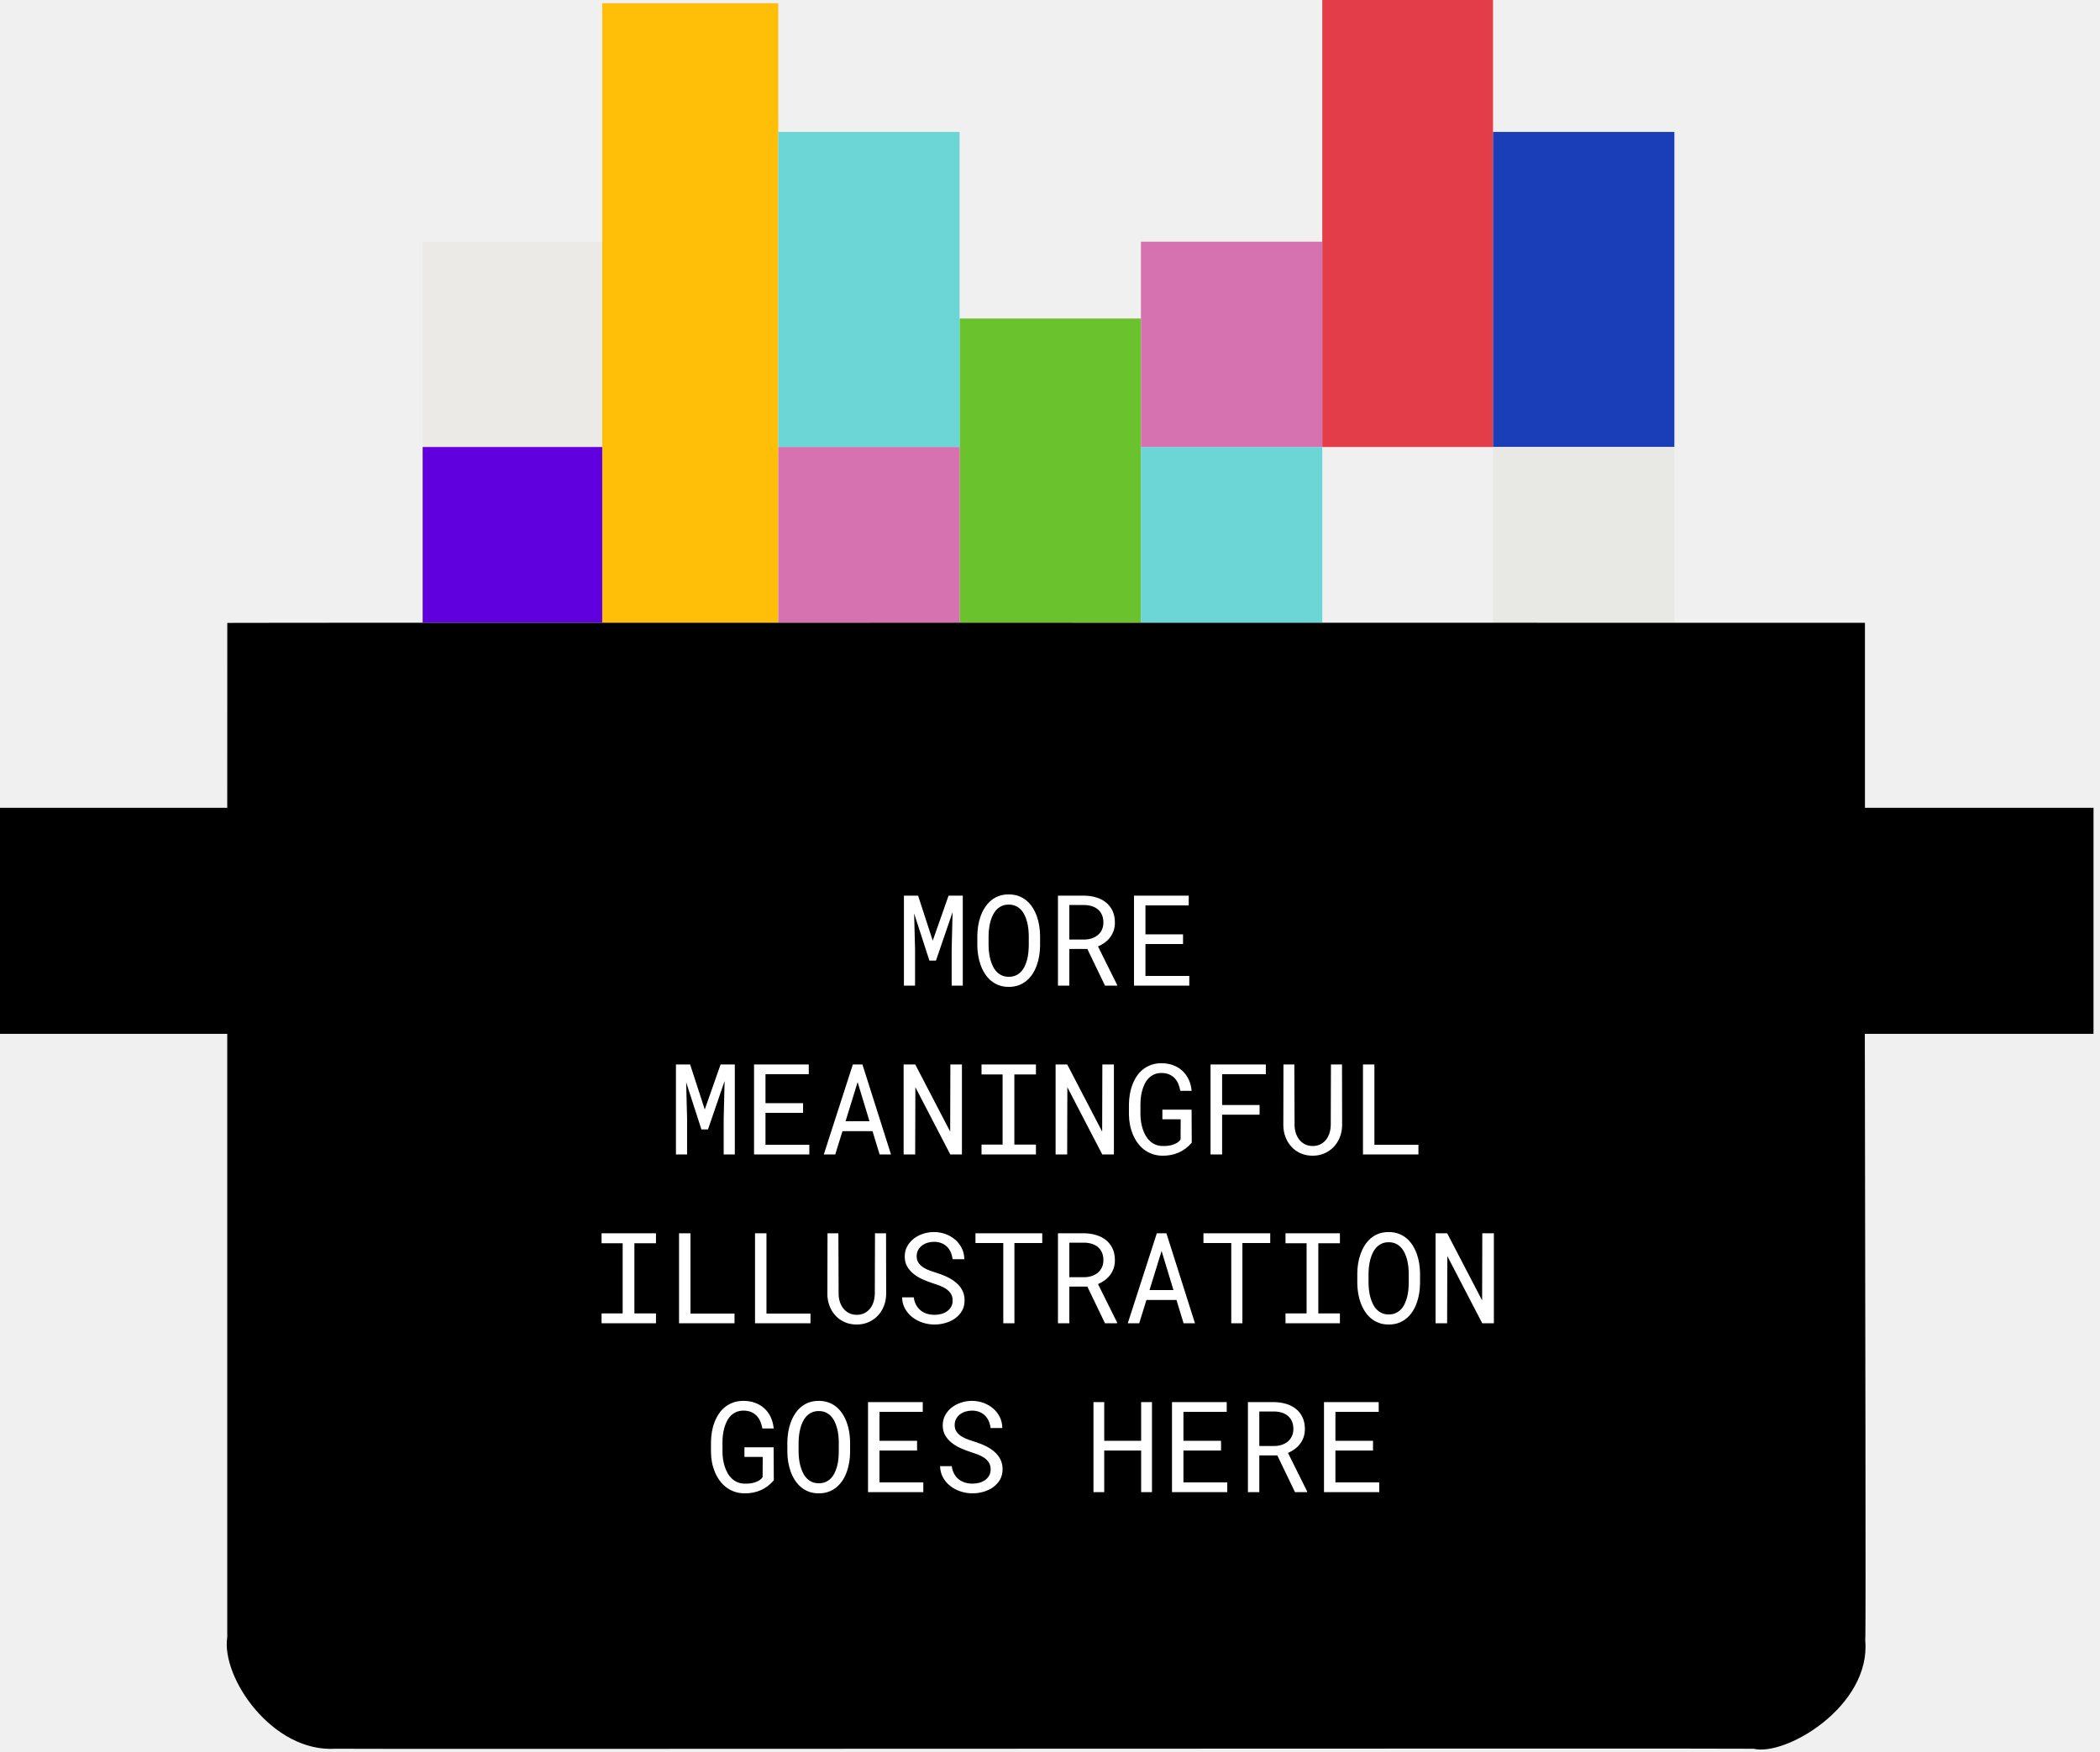
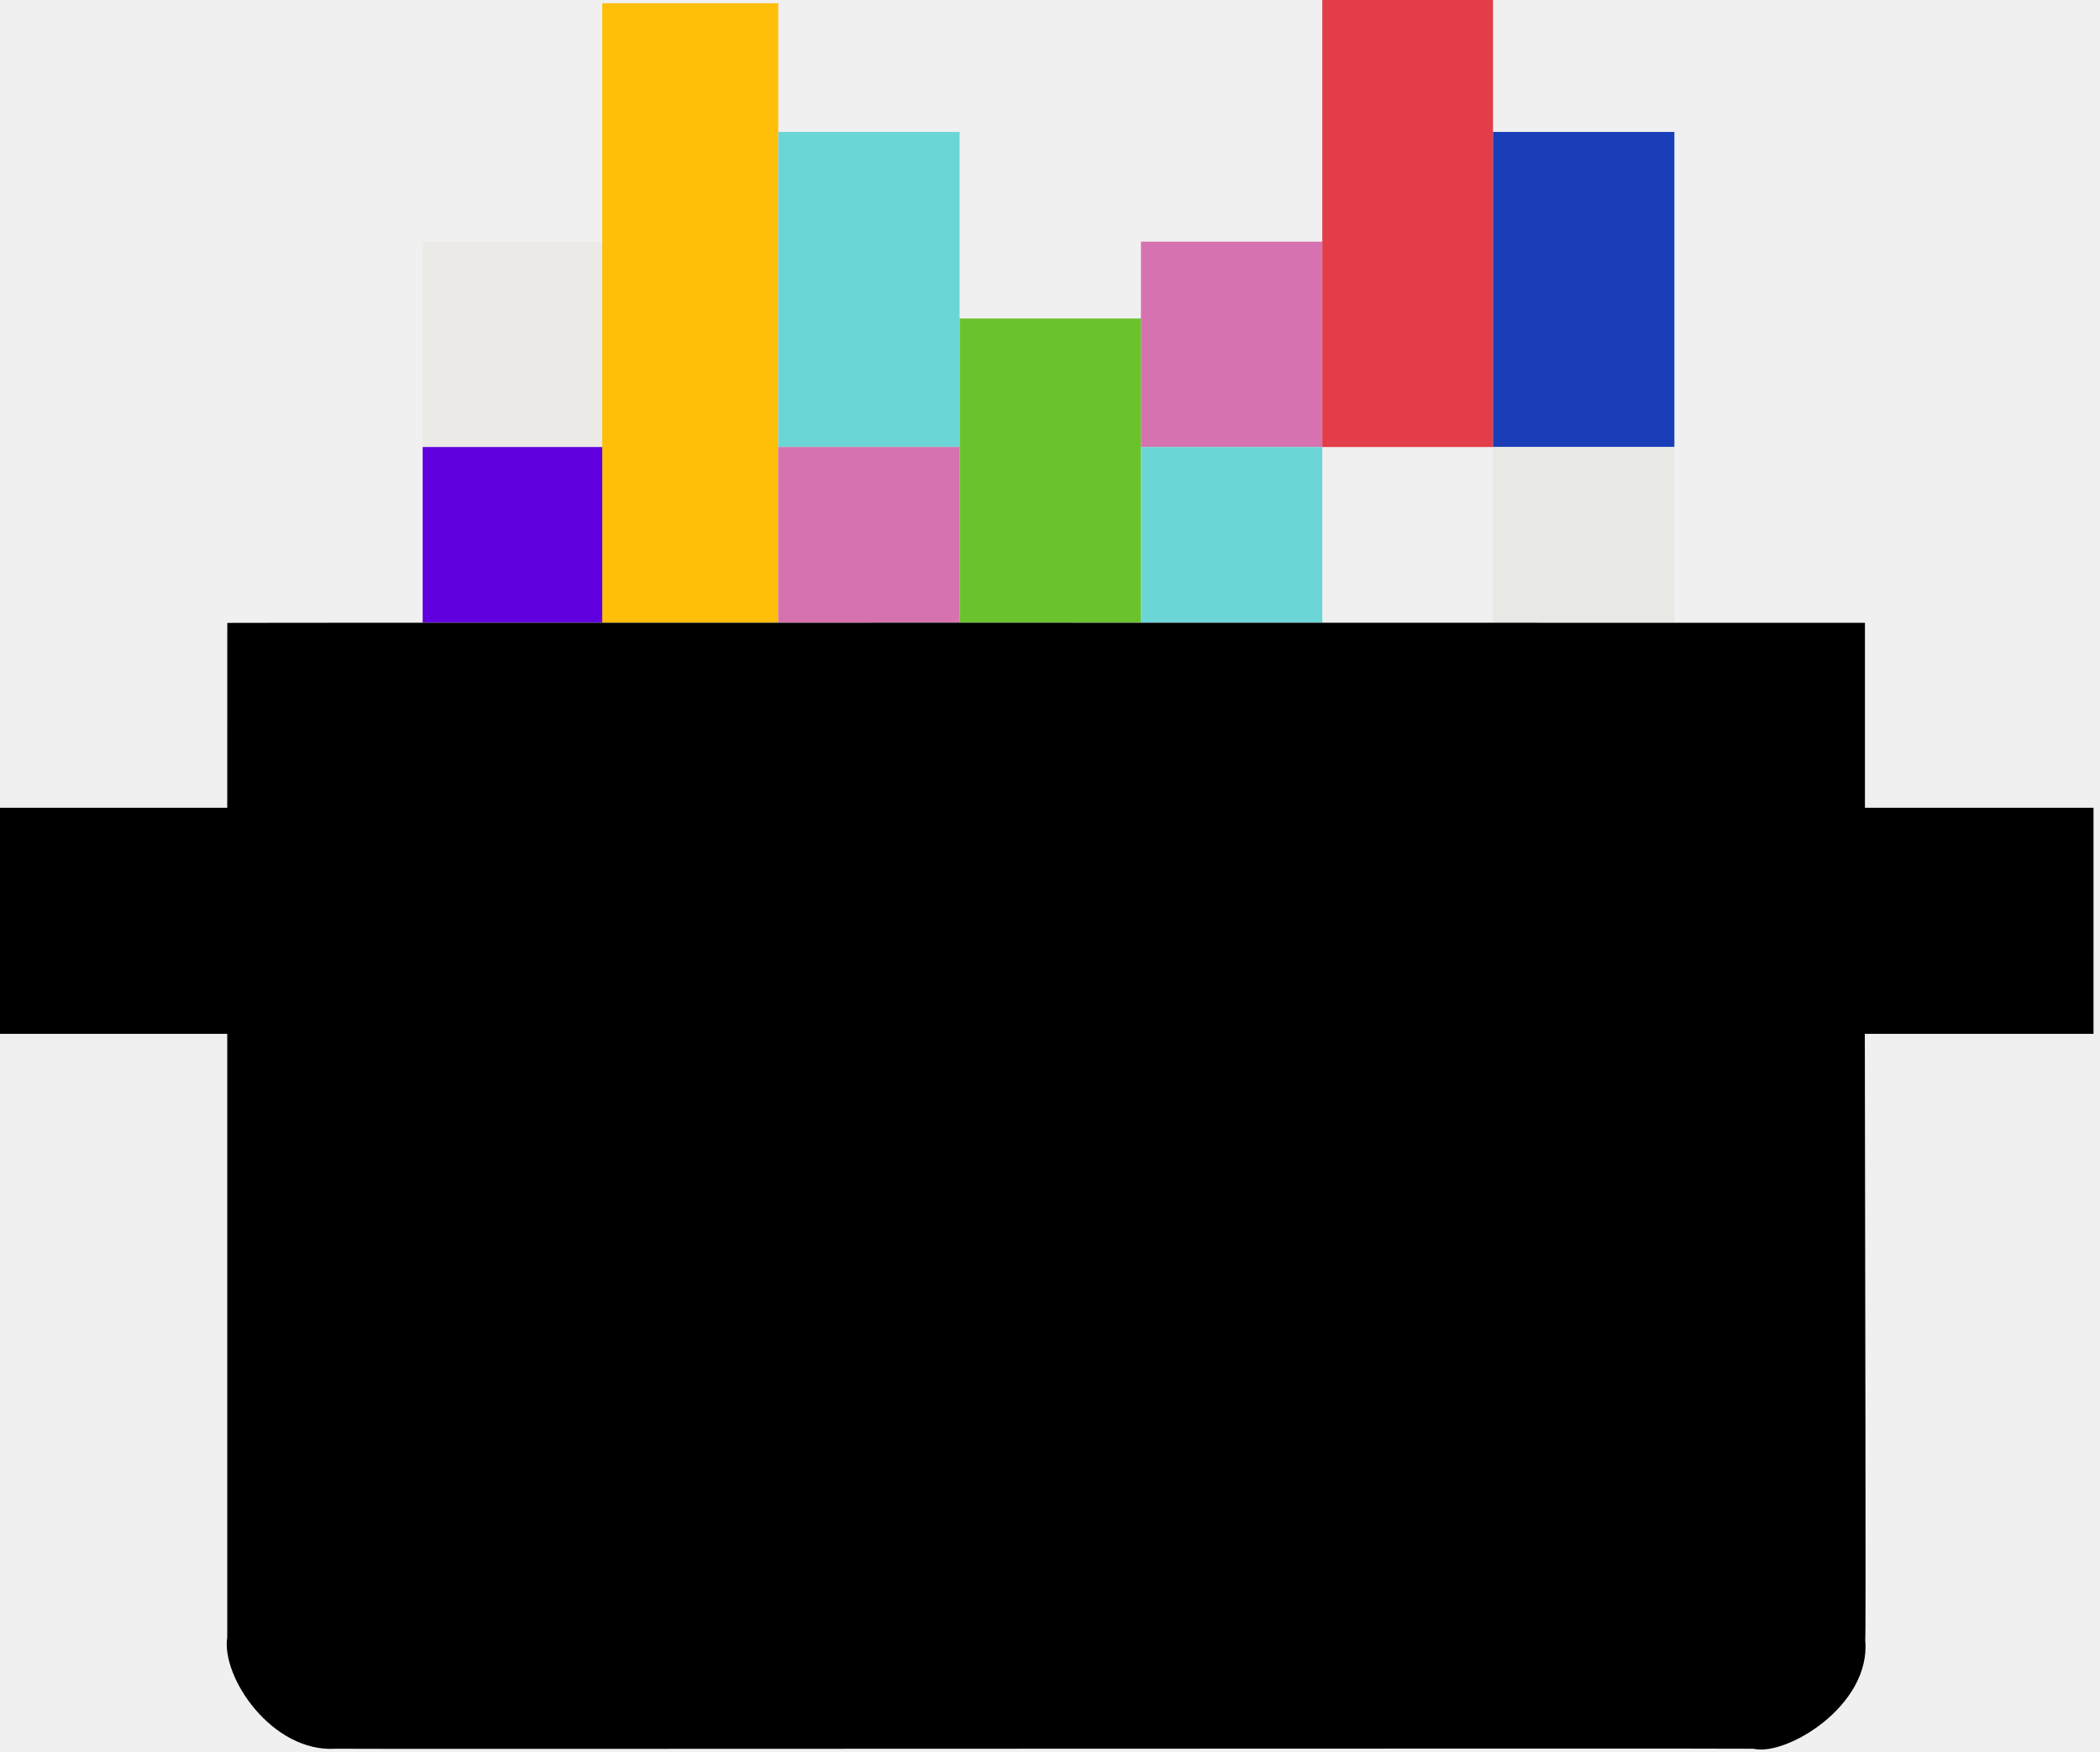
<svg xmlns="http://www.w3.org/2000/svg" width="199px" height="166px" viewBox="0 0 199 166" version="1.1">
  <g id="Page-1" stroke="none" stroke-width="1" fill="none" fill-rule="evenodd">
    <g id="pot" fill-rule="nonzero">
      <polygon id="Path" fill="#6AC32D" points="90.932 30.187 108.117 30.187 108.117 59.01 90.932 59.01" />
      <polygon id="Path" fill="#EBEAE6" points="40.052 22.905 57.068 22.905 57.068 42.365 40.052 42.365" />
      <polygon id="Path" fill="#FFBE07" points="57.069 0.306 73.748 0.306 73.748 59.018 57.069 59.018" />
      <polygon id="Path" fill="#6CD5D5" points="73.748 12.503 90.933 12.503 90.933 42.366 73.748 42.366" />
      <polygon id="Path" fill="#D672AF" points="108.117 22.905 125.302 22.905 125.302 42.365 108.117 42.365" />
      <polygon id="Path" fill="#E33D49" points="125.302 0 141.481 0 141.481 42.365 125.302 42.365" />
      <polygon id="Path" fill="#193EB7" points="141.481 12.503 158.666 12.503 158.666 42.366 141.481 42.366" />
      <polygon id="Path" fill="#6100DE" points="40.052 42.365 57.068 42.365 57.068 59.017 40.052 59.017" />
      <polygon id="Path" fill="#D672AF" points="73.748 42.365 90.933 42.365 90.933 59.017 73.748 59.017" />
      <polygon id="Path" fill="#6CD5D5" points="108.117 42.365 125.302 42.365 125.302 59.01 108.117 59.01" />
      <polygon id="Path" fill="#E8E8E4" points="141.481 42.365 158.666 42.365 158.666 59.017 141.481 59.017" />
      <path d="M198.386,76.557 L176.725,76.557 C176.731,75.505 176.725,59.027 176.725,59.027 C176.725,59.027 21.537,59 21.539,59.035 C21.539,59.035 21.534,66.175 21.534,76.557 L0,76.557 L0,97.981 L21.535,97.981 C21.535,124.167 21.541,154.099 21.535,155.162 C20.943,158.954 25.785,166.113 31.809,165.737 C32.156,165.785 163.209,165.683 166.167,165.737 C169.242,166.482 177.313,161.66 176.753,155.461 C176.829,155.24 176.743,122.033 176.714,97.98 L198.384,97.98 L198.386,76.557 L198.386,76.557 Z" id="Path" fill="#000000" />
-       <path d="M87,84.884 L88.388,89.149 L89.888,84.884 L91.236,84.884 L91.236,93.415 L90.181,93.415 L90.181,90.011 L90.269,86.448 L88.693,91.042 L88.072,91.042 L86.625,86.571 L86.713,90.011 L86.713,93.415 L85.658,93.415 L85.658,84.884 L87,84.884 Z M98.56,89.642 C98.556,89.946 98.53,90.254 98.481,90.564 C98.432,90.875 98.357,91.175 98.255,91.464 C98.154,91.753 98.024,92.022 97.866,92.272 C97.708,92.522 97.519,92.741 97.3,92.929 C97.082,93.116 96.831,93.264 96.547,93.371 C96.264,93.479 95.947,93.532 95.595,93.532 C95.244,93.532 94.926,93.479 94.643,93.371 C94.36,93.264 94.109,93.116 93.89,92.929 C93.672,92.741 93.482,92.522 93.322,92.27 C93.162,92.018 93.03,91.747 92.926,91.458 C92.823,91.169 92.746,90.87 92.695,90.562 C92.644,90.253 92.617,89.946 92.613,89.642 L92.613,88.669 C92.617,88.364 92.643,88.057 92.692,87.746 C92.741,87.436 92.817,87.136 92.921,86.847 C93.024,86.558 93.155,86.287 93.313,86.035 C93.471,85.783 93.66,85.563 93.879,85.373 C94.097,85.184 94.348,85.035 94.631,84.928 C94.915,84.82 95.232,84.767 95.584,84.767 C95.935,84.767 96.254,84.82 96.539,84.928 C96.824,85.035 97.076,85.183 97.295,85.37 C97.513,85.558 97.702,85.777 97.86,86.029 C98.018,86.281 98.149,86.552 98.253,86.841 C98.356,87.13 98.432,87.431 98.481,87.743 C98.53,88.056 98.556,88.364 98.56,88.669 L98.56,89.642 Z M97.488,88.657 C97.484,88.454 97.47,88.242 97.447,88.022 C97.423,87.801 97.383,87.582 97.327,87.365 C97.27,87.148 97.195,86.941 97.101,86.744 C97.007,86.547 96.89,86.373 96.75,86.223 C96.609,86.072 96.443,85.953 96.252,85.865 C96.06,85.777 95.838,85.733 95.584,85.733 C95.334,85.733 95.113,85.778 94.922,85.868 C94.73,85.958 94.564,86.078 94.423,86.229 C94.283,86.379 94.166,86.553 94.072,86.75 C93.978,86.947 93.903,87.154 93.846,87.371 C93.79,87.588 93.749,87.807 93.723,88.027 C93.698,88.248 93.683,88.458 93.679,88.657 L93.679,89.642 C93.683,89.841 93.698,90.052 93.723,90.274 C93.749,90.497 93.791,90.717 93.849,90.934 C93.908,91.15 93.984,91.358 94.078,91.558 C94.172,91.757 94.289,91.932 94.429,92.082 C94.57,92.232 94.736,92.353 94.927,92.442 C95.119,92.532 95.341,92.577 95.595,92.577 C95.849,92.577 96.073,92.532 96.266,92.442 C96.46,92.353 96.626,92.232 96.764,92.082 C96.903,91.932 97.018,91.758 97.11,91.561 C97.202,91.363 97.276,91.156 97.333,90.939 C97.389,90.723 97.428,90.503 97.45,90.28 C97.471,90.058 97.484,89.845 97.488,89.642 L97.488,88.657 Z M103.037,89.935 L101.332,89.935 L101.332,93.415 L100.254,93.415 L100.254,84.884 L102.755,84.884 C103.154,84.892 103.529,84.948 103.88,85.054 C104.232,85.159 104.54,85.317 104.803,85.528 C105.067,85.739 105.274,86.004 105.424,86.322 C105.575,86.641 105.65,87.015 105.65,87.444 C105.65,87.722 105.61,87.976 105.53,88.206 C105.45,88.437 105.339,88.646 105.199,88.833 C105.058,89.021 104.89,89.187 104.695,89.331 C104.5,89.476 104.285,89.599 104.05,89.7 L105.861,93.345 L105.855,93.415 L104.713,93.415 L103.037,89.935 Z M101.332,89.044 L102.785,89.044 C103.027,89.04 103.255,89.002 103.47,88.93 C103.685,88.857 103.874,88.753 104.036,88.616 C104.198,88.48 104.326,88.313 104.42,88.115 C104.513,87.918 104.56,87.69 104.56,87.433 C104.56,87.159 104.515,86.92 104.425,86.715 C104.336,86.51 104.211,86.338 104.05,86.199 C103.89,86.061 103.7,85.956 103.479,85.886 C103.258,85.815 103.017,85.778 102.755,85.774 L101.332,85.774 L101.332,89.044 Z M112.107,89.472 L108.545,89.472 L108.545,92.495 L112.699,92.495 L112.699,93.415 L107.461,93.415 L107.461,84.884 L112.646,84.884 L112.646,85.81 L108.545,85.81 L108.545,88.552 L112.107,88.552 L112.107,89.472 Z M65.396,100.884 L66.785,105.149 L68.285,100.884 L69.632,100.884 L69.632,109.415 L68.578,109.415 L68.578,106.011 L68.666,102.448 L67.089,107.042 L66.468,107.042 L65.021,102.571 L65.109,106.011 L65.109,109.415 L64.054,109.415 L64.054,100.884 L65.396,100.884 Z M76.101,105.472 L72.539,105.472 L72.539,108.495 L76.693,108.495 L76.693,109.415 L71.455,109.415 L71.455,100.884 L76.64,100.884 L76.64,101.81 L72.539,101.81 L72.539,104.552 L76.101,104.552 L76.101,105.472 Z M82.681,107.206 L79.834,107.206 L79.148,109.415 L78.064,109.415 L80.818,100.884 L81.726,100.884 L84.433,109.415 L83.355,109.415 L82.681,107.206 Z M80.127,106.263 L82.394,106.263 L81.269,102.56 L80.127,106.263 Z M91.154,109.415 L90.052,109.415 L86.742,103.04 L86.724,109.415 L85.629,109.415 L85.629,100.884 L86.73,100.884 L90.041,107.247 L90.058,100.884 L91.154,100.884 L91.154,109.415 Z M93.011,100.884 L98.168,100.884 L98.168,101.827 L96.123,101.827 L96.123,108.478 L98.168,108.478 L98.168,109.415 L93.011,109.415 L93.011,108.478 L95.009,108.478 L95.009,101.827 L93.011,101.827 L93.011,100.884 Z M105.556,109.415 L104.455,109.415 L101.144,103.04 L101.127,109.415 L100.031,109.415 L100.031,100.884 L101.132,100.884 L104.443,107.247 L104.461,100.884 L105.556,100.884 L105.556,109.415 Z M112.933,108.296 C112.574,108.718 112.162,109.03 111.697,109.233 C111.232,109.437 110.722,109.536 110.168,109.532 C109.816,109.528 109.493,109.475 109.198,109.371 C108.903,109.268 108.638,109.125 108.404,108.943 C108.17,108.762 107.964,108.548 107.789,108.302 C107.613,108.056 107.465,107.789 107.346,107.502 C107.227,107.215 107.137,106.914 107.077,106.6 C107.016,106.285 106.984,105.968 106.98,105.647 L106.98,104.657 C106.984,104.341 107.012,104.025 107.065,103.711 C107.118,103.397 107.199,103.095 107.308,102.806 C107.418,102.517 107.554,102.248 107.718,102 C107.882,101.752 108.079,101.537 108.307,101.356 C108.536,101.174 108.795,101.03 109.084,100.925 C109.373,100.819 109.697,100.767 110.056,100.767 C110.455,100.767 110.822,100.828 111.158,100.951 C111.494,101.074 111.787,101.25 112.037,101.479 C112.287,101.707 112.488,101.982 112.64,102.305 C112.793,102.627 112.886,102.987 112.922,103.386 L111.849,103.386 C111.806,103.14 111.74,102.912 111.65,102.703 C111.56,102.494 111.442,102.315 111.296,102.167 C111.149,102.019 110.974,101.902 110.771,101.818 C110.568,101.734 110.332,101.692 110.062,101.692 C109.804,101.692 109.576,101.736 109.377,101.824 C109.177,101.912 109.004,102.03 108.855,102.179 C108.707,102.327 108.584,102.5 108.486,102.697 C108.388,102.895 108.308,103.103 108.246,103.321 C108.183,103.54 108.138,103.763 108.111,103.989 C108.084,104.216 108.07,104.435 108.07,104.646 L108.07,105.647 C108.074,105.862 108.092,106.084 108.126,106.313 C108.159,106.541 108.211,106.765 108.281,106.983 C108.351,107.202 108.441,107.409 108.55,107.605 C108.66,107.8 108.792,107.972 108.946,108.12 C109.1,108.269 109.279,108.387 109.482,108.475 C109.685,108.563 109.916,108.608 110.173,108.612 C110.322,108.616 110.477,108.61 110.639,108.595 C110.801,108.579 110.959,108.548 111.111,108.501 C111.263,108.454 111.406,108.391 111.539,108.311 C111.672,108.23 111.783,108.126 111.873,107.997 L111.884,106.081 L110.15,106.081 L110.15,105.167 L112.916,105.167 L112.933,108.296 Z M119.361,105.647 L115.81,105.647 L115.81,109.415 L114.714,109.415 L114.714,100.884 L119.953,100.884 L119.953,101.81 L115.81,101.81 L115.81,104.728 L119.361,104.728 L119.361,105.647 Z M127.172,100.884 L127.183,106.661 C127.175,107.06 127.103,107.433 126.966,107.78 C126.83,108.128 126.638,108.432 126.392,108.691 C126.146,108.951 125.853,109.156 125.513,109.307 C125.173,109.457 124.8,109.532 124.394,109.532 C123.98,109.532 123.603,109.458 123.263,109.31 C122.923,109.161 122.632,108.957 122.39,108.697 C122.148,108.438 121.959,108.133 121.822,107.783 C121.685,107.434 121.615,107.06 121.611,106.661 L121.623,100.884 L122.654,100.884 L122.677,106.661 C122.681,106.915 122.721,107.159 122.797,107.394 C122.874,107.628 122.983,107.835 123.126,108.015 C123.268,108.194 123.446,108.339 123.659,108.448 C123.872,108.558 124.117,108.612 124.394,108.612 C124.672,108.612 124.916,108.559 125.127,108.451 C125.338,108.344 125.514,108.199 125.657,108.018 C125.799,107.836 125.908,107.628 125.982,107.394 C126.056,107.159 126.097,106.915 126.105,106.661 L126.123,100.884 L127.172,100.884 Z M130.242,108.495 L134.414,108.495 L134.414,109.415 L129.158,109.415 L129.158,100.884 L130.242,100.884 L130.242,108.495 Z M57.005,116.884 L62.162,116.884 L62.162,117.827 L60.117,117.827 L60.117,124.478 L62.162,124.478 L62.162,125.415 L57.005,125.415 L57.005,124.478 L59.004,124.478 L59.004,117.827 L57.005,117.827 L57.005,116.884 Z M65.431,124.495 L69.603,124.495 L69.603,125.415 L64.347,125.415 L64.347,116.884 L65.431,116.884 L65.431,124.495 Z M72.632,124.495 L76.804,124.495 L76.804,125.415 L71.548,125.415 L71.548,116.884 L72.632,116.884 L72.632,124.495 Z M83.964,116.884 L83.976,122.661 C83.968,123.06 83.896,123.433 83.759,123.78 C83.623,124.128 83.431,124.432 83.185,124.691 C82.939,124.951 82.646,125.156 82.306,125.307 C81.966,125.457 81.593,125.532 81.187,125.532 C80.773,125.532 80.396,125.458 80.056,125.31 C79.716,125.161 79.425,124.957 79.183,124.697 C78.941,124.438 78.752,124.133 78.615,123.783 C78.478,123.434 78.408,123.06 78.404,122.661 L78.416,116.884 L79.447,116.884 L79.47,122.661 C79.474,122.915 79.514,123.159 79.59,123.394 C79.667,123.628 79.776,123.835 79.919,124.015 C80.061,124.194 80.239,124.339 80.452,124.448 C80.665,124.558 80.91,124.612 81.187,124.612 C81.464,124.612 81.709,124.559 81.92,124.451 C82.131,124.344 82.307,124.199 82.45,124.018 C82.592,123.836 82.701,123.628 82.775,123.394 C82.849,123.159 82.89,122.915 82.898,122.661 L82.916,116.884 L83.964,116.884 Z M90.275,123.259 C90.275,122.997 90.215,122.776 90.096,122.597 C89.977,122.417 89.824,122.266 89.636,122.143 C89.449,122.02 89.243,121.917 89.018,121.835 C88.794,121.753 88.578,121.679 88.371,121.612 C88.07,121.515 87.764,121.397 87.454,121.261 C87.143,121.124 86.86,120.956 86.604,120.757 C86.348,120.558 86.139,120.322 85.977,120.051 C85.815,119.779 85.734,119.46 85.734,119.093 C85.734,118.726 85.815,118.397 85.977,118.108 C86.139,117.819 86.351,117.575 86.613,117.376 C86.875,117.177 87.172,117.025 87.504,116.922 C87.836,116.818 88.17,116.767 88.505,116.767 C88.877,116.767 89.234,116.828 89.578,116.951 C89.922,117.074 90.226,117.247 90.492,117.47 C90.757,117.692 90.97,117.962 91.13,118.278 C91.291,118.595 91.375,118.948 91.382,119.339 L90.269,119.339 C90.238,119.093 90.177,118.869 90.088,118.668 C89.998,118.467 89.879,118.294 89.73,118.149 C89.582,118.005 89.405,117.893 89.2,117.813 C88.995,117.732 88.763,117.692 88.505,117.692 C88.298,117.692 88.096,117.722 87.899,117.78 C87.702,117.839 87.526,117.927 87.372,118.044 C87.217,118.161 87.094,118.306 87.003,118.478 C86.911,118.649 86.865,118.849 86.865,119.075 C86.869,119.321 86.931,119.529 87.052,119.699 C87.173,119.869 87.327,120.013 87.512,120.13 C87.698,120.247 87.899,120.345 88.116,120.423 C88.333,120.501 88.537,120.569 88.728,120.628 C88.939,120.694 89.152,120.77 89.367,120.854 C89.582,120.938 89.789,121.034 89.988,121.144 C90.187,121.253 90.373,121.376 90.545,121.513 C90.716,121.649 90.867,121.805 90.996,121.979 C91.125,122.152 91.225,122.344 91.297,122.553 C91.37,122.762 91.406,122.993 91.406,123.247 C91.406,123.63 91.321,123.964 91.151,124.249 C90.981,124.534 90.761,124.772 90.492,124.961 C90.222,125.15 89.918,125.293 89.578,125.389 C89.238,125.484 88.898,125.532 88.558,125.532 C88.179,125.532 87.808,125.474 87.445,125.356 C87.082,125.239 86.756,125.07 86.469,124.85 C86.182,124.629 85.949,124.359 85.769,124.041 C85.589,123.723 85.494,123.36 85.482,122.954 L86.589,122.954 C86.625,123.22 86.697,123.455 86.806,123.66 C86.916,123.865 87.056,124.039 87.228,124.182 C87.4,124.324 87.598,124.432 87.823,124.504 C88.047,124.576 88.293,124.612 88.558,124.612 C88.769,124.612 88.977,124.586 89.182,124.533 C89.387,124.48 89.57,124.398 89.73,124.287 C89.89,124.176 90.021,124.035 90.123,123.865 C90.224,123.695 90.275,123.493 90.275,123.259 Z M98.765,117.81 L96.129,117.81 L96.129,125.415 L95.074,125.415 L95.074,117.81 L92.437,117.81 L92.437,116.884 L98.765,116.884 L98.765,117.81 Z M103.037,121.935 L101.332,121.935 L101.332,125.415 L100.254,125.415 L100.254,116.884 L102.755,116.884 C103.154,116.892 103.529,116.948 103.88,117.054 C104.232,117.159 104.54,117.317 104.803,117.528 C105.067,117.739 105.274,118.004 105.424,118.322 C105.575,118.641 105.65,119.015 105.65,119.444 C105.65,119.722 105.61,119.976 105.53,120.206 C105.45,120.437 105.339,120.646 105.199,120.833 C105.058,121.021 104.89,121.187 104.695,121.331 C104.5,121.476 104.285,121.599 104.05,121.7 L105.861,125.345 L105.855,125.415 L104.713,125.415 L103.037,121.935 Z M101.332,121.044 L102.785,121.044 C103.027,121.04 103.255,121.002 103.47,120.93 C103.685,120.857 103.874,120.753 104.036,120.616 C104.198,120.48 104.326,120.313 104.42,120.115 C104.513,119.918 104.56,119.69 104.56,119.433 C104.56,119.159 104.515,118.92 104.425,118.715 C104.336,118.51 104.211,118.338 104.05,118.199 C103.89,118.061 103.7,117.956 103.479,117.886 C103.258,117.815 103.017,117.778 102.755,117.774 L101.332,117.774 L101.332,121.044 Z M111.486,123.206 L108.638,123.206 L107.953,125.415 L106.869,125.415 L109.623,116.884 L110.531,116.884 L113.238,125.415 L112.16,125.415 L111.486,123.206 Z M108.931,122.263 L111.199,122.263 L110.074,118.56 L108.931,122.263 Z M120.369,117.81 L117.732,117.81 L117.732,125.415 L116.677,125.415 L116.677,117.81 L114.041,117.81 L114.041,116.884 L120.369,116.884 L120.369,117.81 Z M121.816,116.884 L126.972,116.884 L126.972,117.827 L124.927,117.827 L124.927,124.478 L126.972,124.478 L126.972,125.415 L121.816,125.415 L121.816,124.478 L123.814,124.478 L123.814,117.827 L121.816,117.827 L121.816,116.884 Z M134.566,121.642 C134.562,121.946 134.536,122.254 134.487,122.564 C134.438,122.875 134.363,123.175 134.261,123.464 C134.16,123.753 134.03,124.022 133.872,124.272 C133.714,124.522 133.525,124.741 133.306,124.929 C133.088,125.116 132.837,125.264 132.553,125.371 C132.27,125.479 131.953,125.532 131.601,125.532 C131.25,125.532 130.932,125.479 130.649,125.371 C130.366,125.264 130.115,125.116 129.896,124.929 C129.677,124.741 129.488,124.522 129.328,124.27 C129.168,124.018 129.036,123.747 128.932,123.458 C128.829,123.169 128.752,122.87 128.701,122.562 C128.65,122.253 128.623,121.946 128.619,121.642 L128.619,120.669 C128.623,120.364 128.649,120.057 128.698,119.746 C128.747,119.436 128.823,119.136 128.926,118.847 C129.03,118.558 129.161,118.287 129.319,118.035 C129.477,117.783 129.666,117.563 129.884,117.373 C130.103,117.184 130.354,117.035 130.637,116.928 C130.921,116.82 131.238,116.767 131.589,116.767 C131.941,116.767 132.259,116.82 132.545,116.928 C132.83,117.035 133.082,117.183 133.3,117.37 C133.519,117.558 133.708,117.777 133.866,118.029 C134.024,118.281 134.155,118.552 134.258,118.841 C134.362,119.13 134.438,119.431 134.487,119.743 C134.536,120.056 134.562,120.364 134.566,120.669 L134.566,121.642 Z M133.494,120.657 C133.49,120.454 133.476,120.242 133.453,120.022 C133.429,119.801 133.389,119.582 133.333,119.365 C133.276,119.148 133.201,118.941 133.107,118.744 C133.013,118.547 132.896,118.373 132.756,118.223 C132.615,118.072 132.449,117.953 132.257,117.865 C132.066,117.777 131.843,117.733 131.589,117.733 C131.339,117.733 131.119,117.778 130.927,117.868 C130.736,117.958 130.57,118.078 130.429,118.229 C130.289,118.379 130.172,118.553 130.078,118.75 C129.984,118.947 129.909,119.154 129.852,119.371 C129.796,119.588 129.755,119.807 129.729,120.027 C129.704,120.248 129.689,120.458 129.685,120.657 L129.685,121.642 C129.689,121.841 129.704,122.052 129.729,122.274 C129.755,122.497 129.797,122.717 129.855,122.934 C129.914,123.15 129.99,123.358 130.084,123.558 C130.177,123.757 130.295,123.932 130.435,124.082 C130.576,124.232 130.742,124.353 130.933,124.442 C131.125,124.532 131.347,124.577 131.601,124.577 C131.855,124.577 132.079,124.532 132.272,124.442 C132.465,124.353 132.631,124.232 132.77,124.082 C132.909,123.932 133.024,123.758 133.116,123.561 C133.208,123.363 133.282,123.156 133.339,122.939 C133.395,122.723 133.434,122.503 133.456,122.28 C133.477,122.058 133.49,121.845 133.494,121.642 L133.494,120.657 Z M141.562,125.415 L140.461,125.415 L137.15,119.04 L137.132,125.415 L136.037,125.415 L136.037,116.884 L137.138,116.884 L140.449,123.247 L140.466,116.884 L141.562,116.884 L141.562,125.415 Z M73.327,140.296 C72.967,140.718 72.555,141.03 72.09,141.233 C71.626,141.437 71.116,141.536 70.561,141.532 C70.21,141.528 69.886,141.475 69.591,141.371 C69.297,141.268 69.032,141.125 68.797,140.943 C68.563,140.762 68.358,140.548 68.182,140.302 C68.006,140.056 67.859,139.789 67.74,139.502 C67.621,139.215 67.531,138.914 67.47,138.6 C67.41,138.285 67.378,137.968 67.374,137.647 L67.374,136.657 C67.378,136.341 67.406,136.025 67.459,135.711 C67.511,135.397 67.592,135.095 67.702,134.806 C67.811,134.517 67.948,134.248 68.112,134 C68.276,133.752 68.472,133.537 68.701,133.356 C68.929,133.174 69.188,133.03 69.477,132.925 C69.766,132.819 70.09,132.767 70.45,132.767 C70.848,132.767 71.215,132.828 71.551,132.951 C71.887,133.074 72.18,133.25 72.43,133.479 C72.68,133.707 72.881,133.982 73.034,134.305 C73.186,134.627 73.28,134.987 73.315,135.386 L72.243,135.386 C72.2,135.14 72.133,134.912 72.044,134.703 C71.954,134.494 71.836,134.315 71.689,134.167 C71.543,134.019 71.368,133.902 71.165,133.818 C70.962,133.734 70.725,133.692 70.456,133.692 C70.198,133.692 69.969,133.736 69.77,133.824 C69.571,133.912 69.397,134.03 69.249,134.179 C69.1,134.327 68.977,134.5 68.88,134.697 C68.782,134.895 68.702,135.103 68.639,135.321 C68.577,135.54 68.532,135.763 68.505,135.989 C68.477,136.216 68.464,136.435 68.464,136.646 L68.464,137.647 C68.467,137.862 68.486,138.084 68.519,138.313 C68.552,138.541 68.604,138.765 68.674,138.983 C68.745,139.202 68.835,139.409 68.944,139.605 C69.053,139.8 69.185,139.972 69.339,140.12 C69.494,140.269 69.672,140.387 69.876,140.475 C70.079,140.563 70.309,140.608 70.567,140.612 C70.715,140.616 70.871,140.61 71.033,140.595 C71.195,140.579 71.352,140.548 71.505,140.501 C71.657,140.454 71.799,140.391 71.932,140.311 C72.065,140.23 72.176,140.126 72.266,139.997 L72.278,138.081 L70.544,138.081 L70.544,137.167 L73.309,137.167 L73.327,140.296 Z M80.557,137.642 C80.553,137.946 80.527,138.254 80.478,138.564 C80.429,138.875 80.354,139.175 80.253,139.464 C80.151,139.753 80.021,140.022 79.863,140.272 C79.705,140.522 79.516,140.741 79.297,140.929 C79.079,141.116 78.828,141.264 78.545,141.371 C78.261,141.479 77.944,141.532 77.592,141.532 C77.241,141.532 76.923,141.479 76.64,141.371 C76.357,141.264 76.106,141.116 75.887,140.929 C75.669,140.741 75.479,140.522 75.319,140.27 C75.159,140.018 75.027,139.747 74.923,139.458 C74.82,139.169 74.743,138.87 74.692,138.562 C74.641,138.253 74.614,137.946 74.61,137.642 L74.61,136.669 C74.614,136.364 74.64,136.057 74.689,135.746 C74.738,135.436 74.814,135.136 74.918,134.847 C75.021,134.558 75.152,134.287 75.31,134.035 C75.468,133.783 75.657,133.563 75.876,133.373 C76.094,133.184 76.345,133.035 76.629,132.928 C76.912,132.82 77.229,132.767 77.581,132.767 C77.932,132.767 78.251,132.82 78.536,132.928 C78.821,133.035 79.073,133.183 79.292,133.37 C79.51,133.558 79.699,133.777 79.857,134.029 C80.015,134.281 80.146,134.552 80.25,134.841 C80.353,135.13 80.429,135.431 80.478,135.743 C80.527,136.056 80.553,136.364 80.557,136.669 L80.557,137.642 Z M79.485,136.657 C79.481,136.454 79.467,136.242 79.444,136.022 C79.421,135.801 79.381,135.582 79.324,135.365 C79.267,135.148 79.192,134.941 79.098,134.744 C79.005,134.547 78.887,134.373 78.747,134.223 C78.606,134.072 78.44,133.953 78.249,133.865 C78.057,133.777 77.835,133.733 77.581,133.733 C77.331,133.733 77.11,133.778 76.919,133.868 C76.727,133.958 76.561,134.078 76.421,134.229 C76.28,134.379 76.163,134.553 76.069,134.75 C75.975,134.947 75.9,135.154 75.843,135.371 C75.787,135.588 75.746,135.807 75.72,136.027 C75.695,136.248 75.68,136.458 75.676,136.657 L75.676,137.642 C75.68,137.841 75.695,138.052 75.72,138.274 C75.746,138.497 75.788,138.717 75.846,138.934 C75.905,139.15 75.981,139.358 76.075,139.558 C76.169,139.757 76.286,139.932 76.426,140.082 C76.567,140.232 76.733,140.353 76.924,140.442 C77.116,140.532 77.339,140.577 77.592,140.577 C77.846,140.577 78.07,140.532 78.263,140.442 C78.457,140.353 78.623,140.232 78.761,140.082 C78.9,139.932 79.015,139.758 79.107,139.561 C79.199,139.363 79.273,139.156 79.33,138.939 C79.386,138.723 79.425,138.503 79.447,138.28 C79.468,138.058 79.481,137.845 79.485,137.642 L79.485,136.657 Z M86.903,137.472 L83.34,137.472 L83.34,140.495 L87.495,140.495 L87.495,141.415 L82.256,141.415 L82.256,132.884 L87.442,132.884 L87.442,133.81 L83.34,133.81 L83.34,136.552 L86.903,136.552 L86.903,137.472 Z M93.876,139.259 C93.876,138.997 93.816,138.776 93.697,138.597 C93.578,138.417 93.424,138.266 93.237,138.143 C93.049,138.02 92.843,137.917 92.619,137.835 C92.394,137.753 92.178,137.679 91.971,137.612 C91.671,137.515 91.365,137.397 91.054,137.261 C90.744,137.124 90.461,136.956 90.205,136.757 C89.949,136.558 89.74,136.322 89.578,136.051 C89.416,135.779 89.335,135.46 89.335,135.093 C89.335,134.726 89.416,134.397 89.578,134.108 C89.74,133.819 89.952,133.575 90.214,133.376 C90.475,133.177 90.772,133.025 91.104,132.922 C91.436,132.818 91.77,132.767 92.106,132.767 C92.477,132.767 92.835,132.828 93.178,132.951 C93.522,133.074 93.827,133.247 94.092,133.47 C94.358,133.692 94.571,133.962 94.731,134.278 C94.891,134.595 94.975,134.948 94.983,135.339 L93.87,135.339 C93.839,135.093 93.778,134.869 93.688,134.668 C93.598,134.467 93.479,134.294 93.331,134.149 C93.182,134.005 93.006,133.893 92.8,133.813 C92.595,133.732 92.364,133.692 92.106,133.692 C91.899,133.692 91.697,133.722 91.5,133.78 C91.302,133.839 91.127,133.927 90.972,134.044 C90.818,134.161 90.695,134.306 90.603,134.478 C90.511,134.649 90.465,134.849 90.465,135.075 C90.469,135.321 90.532,135.529 90.653,135.699 C90.774,135.869 90.927,136.013 91.113,136.13 C91.298,136.247 91.5,136.345 91.716,136.423 C91.933,136.501 92.137,136.569 92.329,136.628 C92.54,136.694 92.753,136.77 92.967,136.854 C93.182,136.938 93.389,137.034 93.589,137.144 C93.788,137.253 93.973,137.376 94.145,137.513 C94.317,137.649 94.467,137.805 94.596,137.979 C94.725,138.152 94.826,138.344 94.898,138.553 C94.97,138.762 95.006,138.993 95.006,139.247 C95.006,139.63 94.922,139.964 94.752,140.249 C94.582,140.534 94.362,140.772 94.092,140.961 C93.823,141.15 93.518,141.293 93.178,141.389 C92.839,141.484 92.499,141.532 92.159,141.532 C91.78,141.532 91.409,141.474 91.046,141.356 C90.682,141.239 90.357,141.07 90.07,140.85 C89.783,140.629 89.549,140.359 89.37,140.041 C89.19,139.723 89.094,139.36 89.083,138.954 L90.19,138.954 C90.225,139.22 90.297,139.455 90.407,139.66 C90.516,139.865 90.657,140.039 90.829,140.182 C91.001,140.324 91.199,140.432 91.423,140.504 C91.648,140.576 91.893,140.612 92.159,140.612 C92.37,140.612 92.578,140.586 92.783,140.533 C92.988,140.48 93.171,140.398 93.331,140.287 C93.491,140.176 93.622,140.035 93.723,139.865 C93.825,139.695 93.876,139.493 93.876,139.259 Z M109.163,141.415 L108.137,141.415 L108.137,137.472 L104.639,137.472 L104.639,141.415 L103.62,141.415 L103.62,132.884 L104.639,132.884 L104.639,136.552 L108.137,136.552 L108.137,132.884 L109.163,132.884 L109.163,141.415 Z M115.708,137.472 L112.145,137.472 L112.145,140.495 L116.299,140.495 L116.299,141.415 L111.061,141.415 L111.061,132.884 L116.247,132.884 L116.247,133.81 L112.145,133.81 L112.145,136.552 L115.708,136.552 L115.708,137.472 Z M121.04,137.935 L119.335,137.935 L119.335,141.415 L118.256,141.415 L118.256,132.884 L120.758,132.884 C121.157,132.892 121.532,132.948 121.883,133.054 C122.235,133.159 122.543,133.317 122.806,133.528 C123.07,133.739 123.277,134.004 123.427,134.322 C123.578,134.641 123.653,135.015 123.653,135.444 C123.653,135.722 123.613,135.976 123.533,136.206 C123.453,136.437 123.342,136.646 123.202,136.833 C123.061,137.021 122.893,137.187 122.698,137.331 C122.503,137.476 122.288,137.599 122.053,137.7 L123.864,141.345 L123.858,141.415 L122.715,141.415 L121.04,137.935 Z M119.335,137.044 L120.788,137.044 C121.03,137.04 121.258,137.002 121.473,136.93 C121.688,136.857 121.877,136.753 122.039,136.616 C122.201,136.48 122.329,136.313 122.422,136.115 C122.516,135.918 122.563,135.69 122.563,135.433 C122.563,135.159 122.518,134.92 122.428,134.715 C122.339,134.51 122.214,134.338 122.053,134.199 C121.893,134.061 121.703,133.956 121.482,133.886 C121.261,133.815 121.02,133.778 120.758,133.774 L119.335,133.774 L119.335,137.044 Z M130.11,137.472 L126.547,137.472 L126.547,140.495 L130.702,140.495 L130.702,141.415 L125.464,141.415 L125.464,132.884 L130.649,132.884 L130.649,133.81 L126.547,133.81 L126.547,136.552 L130.11,136.552 L130.11,137.472 Z" id="MOREMEANINGFULILLUSTRATIONGOESHERE" fill="#FFFFFF" />
    </g>
  </g>
</svg>
